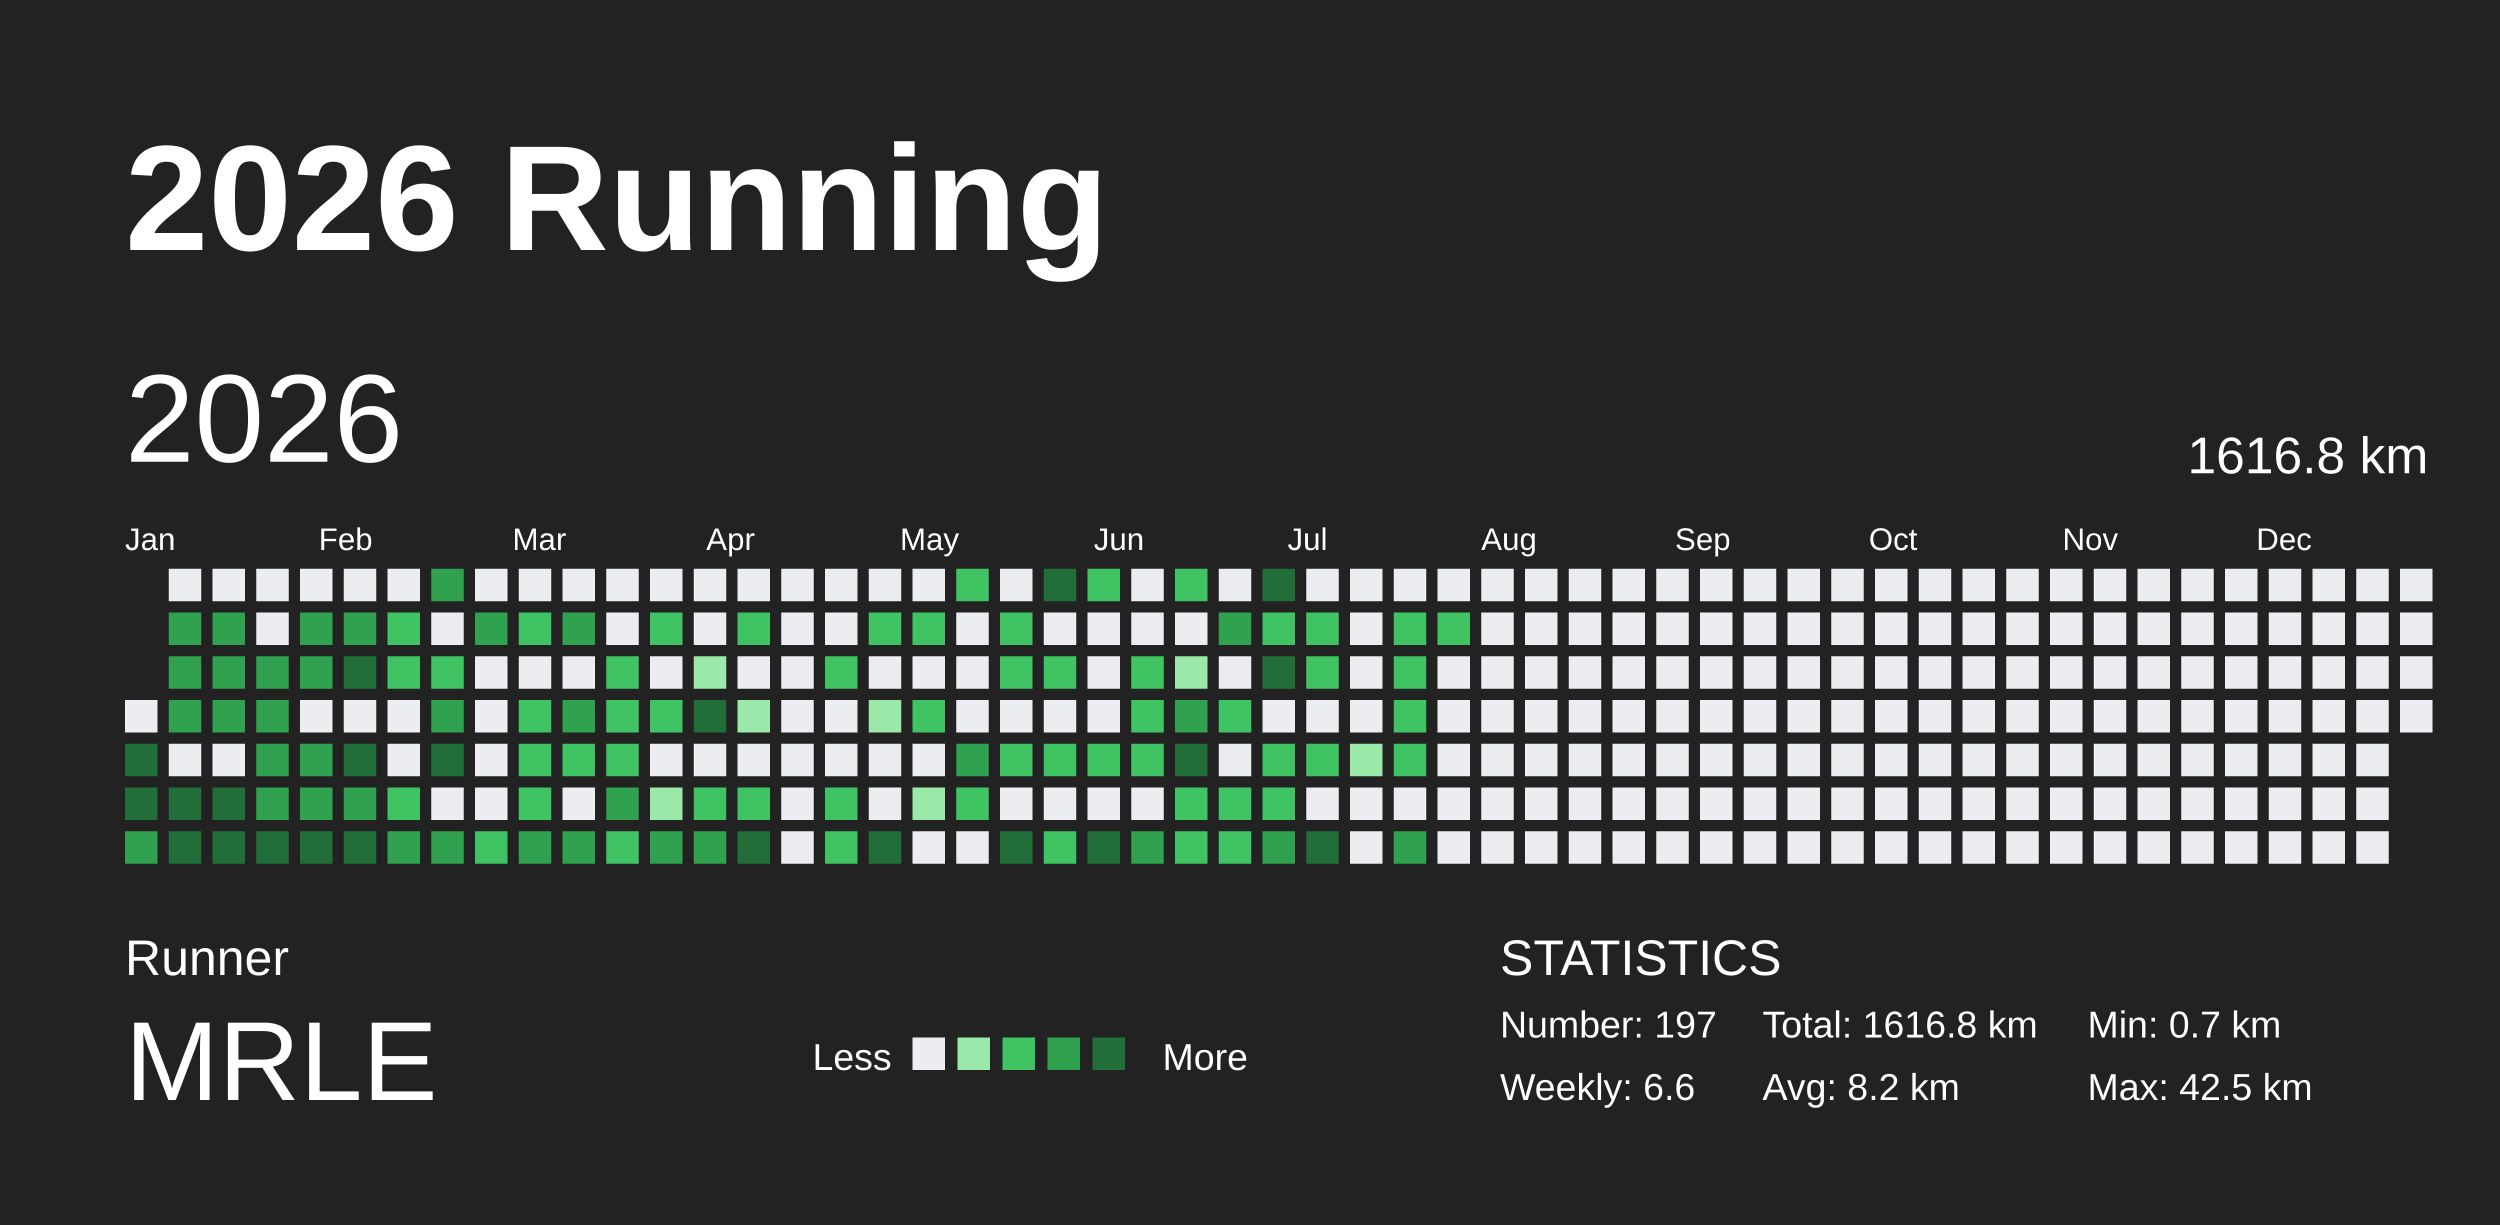
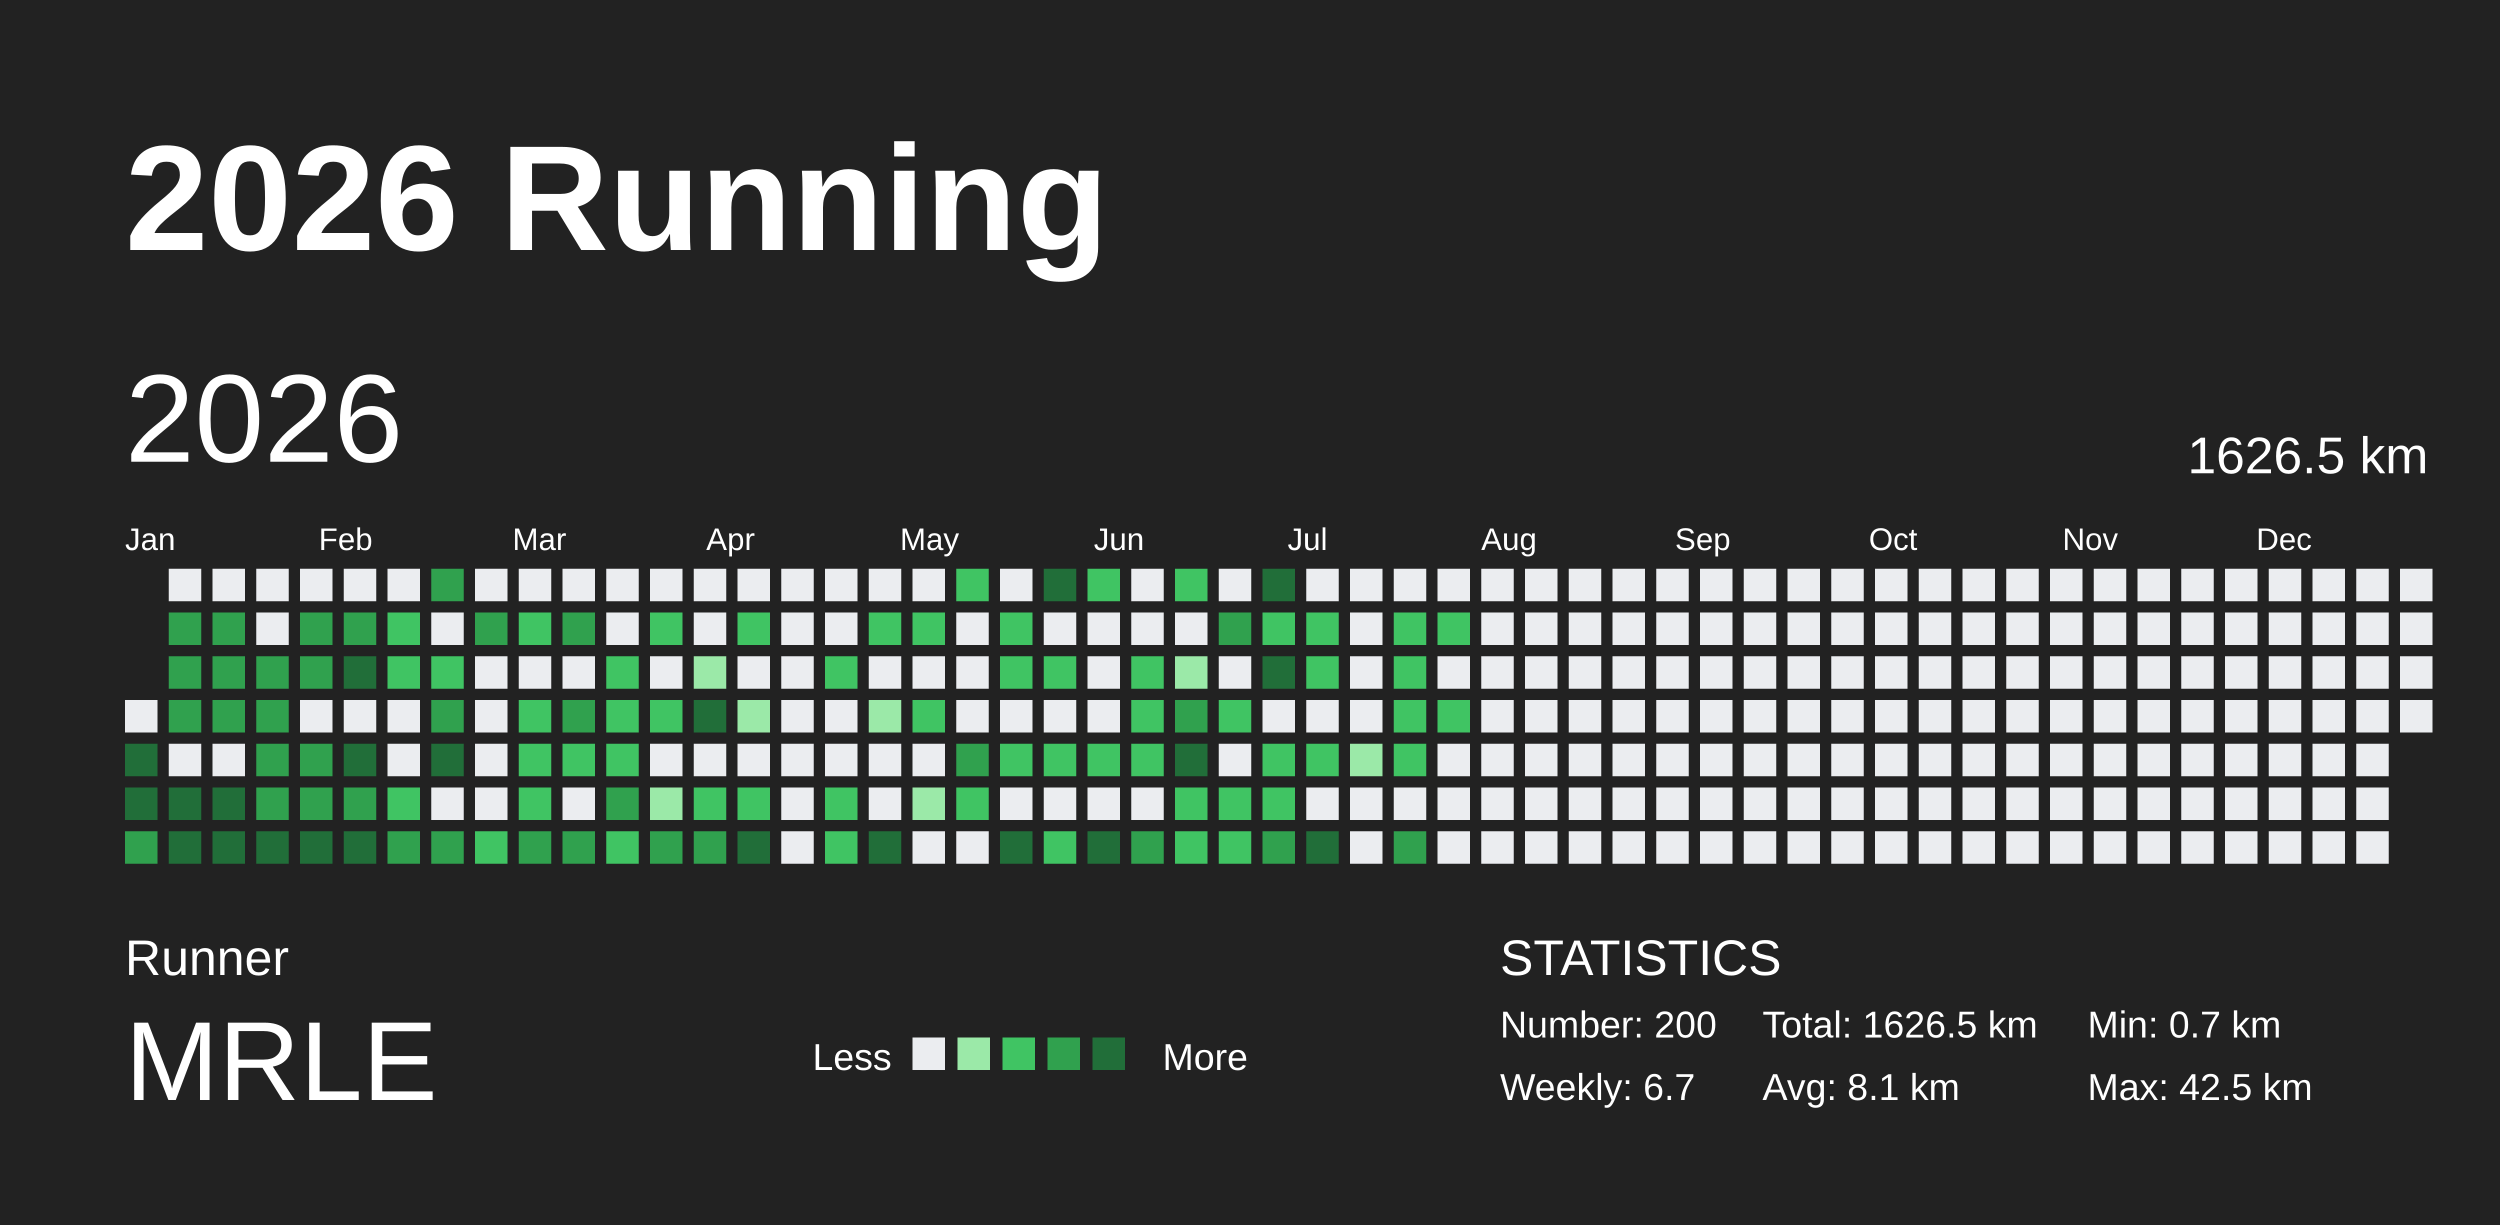
<svg xmlns="http://www.w3.org/2000/svg" baseProfile="full" height="98mm" version="1.1" viewBox="0,0,200,98" width="200mm">
  <defs />
  <rect fill="#222222" height="98" width="200" x="0" y="0" />
  <text fill="#FFFFFF" style="font-size:12px; font-family:Arial; font-weight:bold;" x="10" y="20">2026 Running</text>
  <text fill="#FFFFFF" style="font-size:4px; font-family:Arial" x="10" y="78">Runner</text>
  <text fill="#FFFFFF" style="font-size:9px; font-family:Arial" x="10" y="88">MRLE</text>
  <text fill="#FFFFFF" style="font-size:3px; font-family:Arial" x="65" y="85.6">Less</text>
  <rect fill="#ebedf0" height="2.6" width="2.6" x="73" y="83" />
  <rect fill="#9be9a8" height="2.6" width="2.6" x="76.6" y="83" />
  <rect fill="#40c463" height="2.6" width="2.6" x="80.2" y="83" />
  <rect fill="#30a14e" height="2.6" width="2.6" x="83.8" y="83" />
  <rect fill="#216e39" height="2.6" width="2.6" x="87.4" y="83" />
  <text fill="#FFFFFF" style="font-size:3px; font-family:Arial" x="93" y="85.6">More</text>
  <text fill="#FFFFFF" style="font-size:4px; font-family:Arial" x="120" y="78">STATISTICS</text>
-   <text fill="#FFFFFF" style="font-size:3px; font-family:Arial" x="120" y="83">Number: 197</text>
-   <text fill="#FFFFFF" style="font-size:3px; font-family:Arial" x="120" y="88">Weekly: 6.6</text>
-   <text fill="#FFFFFF" style="font-size:3px; font-family:Arial" x="141" y="83">Total: 1616.8 km</text>
-   <text fill="#FFFFFF" style="font-size:3px; font-family:Arial" x="141" y="88">Avg: 8.2 km</text>
+   <text fill="#FFFFFF" style="font-size:3px; font-family:Arial" x="120" y="83">Number: 200</text>
+   <text fill="#FFFFFF" style="font-size:3px; font-family:Arial" x="120" y="88">Weekly: 6.7</text>
+   <text fill="#FFFFFF" style="font-size:3px; font-family:Arial" x="141" y="83">Total: 1626.5 km</text>
+   <text fill="#FFFFFF" style="font-size:3px; font-family:Arial" x="141" y="88">Avg: 8.1 km</text>
  <text fill="#FFFFFF" style="font-size:3px; font-family:Arial" x="167" y="83">Min: 0.7 km</text>
  <text fill="#FFFFFF" style="font-size:3px; font-family:Arial" x="167" y="88">Max: 42.5 km</text>
  <text dominant-baseline="hanging" fill="#FFFFFF" style="font-size:10.0px; font-family:Arial;" x="10" y="30">2026</text>
-   <text dominant-baseline="hanging" fill="#FFFFFF" style="font-size:4.125px; font-family:Arial;" x="175" y="35">1616.8 km</text>
+   <text dominant-baseline="hanging" fill="#FFFFFF" style="font-size:4.125px; font-family:Arial;" x="175" y="35">1626.5 km</text>
  <text fill="#FFFFFF" style="font-size:2.5px; font-family:Arial" x="10.0" y="44">Jan</text>
  <text fill="#FFFFFF" style="font-size:2.5px; font-family:Arial" x="25.5" y="44">Feb</text>
  <text fill="#FFFFFF" style="font-size:2.5px; font-family:Arial" x="41.0" y="44">Mar</text>
  <text fill="#FFFFFF" style="font-size:2.5px; font-family:Arial" x="56.5" y="44">Apr</text>
  <text fill="#FFFFFF" style="font-size:2.5px; font-family:Arial" x="72.0" y="44">May</text>
  <text fill="#FFFFFF" style="font-size:2.5px; font-family:Arial" x="87.5" y="44">Jun</text>
  <text fill="#FFFFFF" style="font-size:2.5px; font-family:Arial" x="103.0" y="44">Jul</text>
  <text fill="#FFFFFF" style="font-size:2.5px; font-family:Arial" x="118.5" y="44">Aug</text>
  <text fill="#FFFFFF" style="font-size:2.5px; font-family:Arial" x="134.0" y="44">Sep</text>
  <text fill="#FFFFFF" style="font-size:2.5px; font-family:Arial" x="149.5" y="44">Oct</text>
  <text fill="#FFFFFF" style="font-size:2.5px; font-family:Arial" x="165.0" y="44">Nov</text>
  <text fill="#FFFFFF" style="font-size:2.5px; font-family:Arial" x="180.5" y="44">Dec</text>
  <rect fill="#ebedf0" height="2.6" width="2.6" x="10.0" y="56.0" />
  <rect fill="#216e39" height="2.6" width="2.6" x="10.0" y="59.5" />
  <rect fill="#216e39" height="2.6" width="2.6" x="10.0" y="63.0" />
  <rect fill="#30a14e" height="2.6" width="2.6" x="10.0" y="66.5" />
  <rect fill="#ebedf0" height="2.6" width="2.6" x="13.5" y="45.5" />
  <rect fill="#30a14e" height="2.6" width="2.6" x="13.5" y="49.0" />
  <rect fill="#30a14e" height="2.6" width="2.6" x="13.5" y="52.5" />
  <rect fill="#30a14e" height="2.6" width="2.6" x="13.5" y="56.0" />
  <rect fill="#ebedf0" height="2.6" width="2.6" x="13.5" y="59.5" />
  <rect fill="#216e39" height="2.6" width="2.6" x="13.5" y="63.0" />
  <rect fill="#216e39" height="2.6" width="2.6" x="13.5" y="66.5" />
  <rect fill="#ebedf0" height="2.6" width="2.6" x="17.0" y="45.5" />
  <rect fill="#30a14e" height="2.6" width="2.6" x="17.0" y="49.0" />
  <rect fill="#30a14e" height="2.6" width="2.6" x="17.0" y="52.5" />
  <rect fill="#30a14e" height="2.6" width="2.6" x="17.0" y="56.0" />
  <rect fill="#ebedf0" height="2.6" width="2.6" x="17.0" y="59.5" />
  <rect fill="#216e39" height="2.6" width="2.6" x="17.0" y="63.0" />
  <rect fill="#216e39" height="2.6" width="2.6" x="17.0" y="66.5" />
  <rect fill="#ebedf0" height="2.6" width="2.6" x="20.5" y="45.5" />
  <rect fill="#ebedf0" height="2.6" width="2.6" x="20.5" y="49.0" />
  <rect fill="#30a14e" height="2.6" width="2.6" x="20.5" y="52.5" />
  <rect fill="#30a14e" height="2.6" width="2.6" x="20.5" y="56.0" />
  <rect fill="#30a14e" height="2.6" width="2.6" x="20.5" y="59.5" />
  <rect fill="#30a14e" height="2.6" width="2.6" x="20.5" y="63.0" />
  <rect fill="#216e39" height="2.6" width="2.6" x="20.5" y="66.5" />
  <rect fill="#ebedf0" height="2.6" width="2.6" x="24.0" y="45.5" />
  <rect fill="#30a14e" height="2.6" width="2.6" x="24.0" y="49.0" />
  <rect fill="#30a14e" height="2.6" width="2.6" x="24.0" y="52.5" />
  <rect fill="#ebedf0" height="2.6" width="2.6" x="24.0" y="56.0" />
  <rect fill="#30a14e" height="2.6" width="2.6" x="24.0" y="59.5" />
  <rect fill="#30a14e" height="2.6" width="2.6" x="24.0" y="63.0" />
  <rect fill="#216e39" height="2.6" width="2.6" x="24.0" y="66.5" />
  <rect fill="#ebedf0" height="2.6" width="2.6" x="27.5" y="45.5" />
  <rect fill="#30a14e" height="2.6" width="2.6" x="27.5" y="49.0" />
  <rect fill="#216e39" height="2.6" width="2.6" x="27.5" y="52.5" />
  <rect fill="#ebedf0" height="2.6" width="2.6" x="27.5" y="56.0" />
  <rect fill="#216e39" height="2.6" width="2.6" x="27.5" y="59.5" />
  <rect fill="#30a14e" height="2.6" width="2.6" x="27.5" y="63.0" />
  <rect fill="#216e39" height="2.6" width="2.6" x="27.5" y="66.5" />
  <rect fill="#ebedf0" height="2.6" width="2.6" x="31.0" y="45.5" />
  <rect fill="#40c463" height="2.6" width="2.6" x="31.0" y="49.0" />
  <rect fill="#40c463" height="2.6" width="2.6" x="31.0" y="52.5" />
  <rect fill="#ebedf0" height="2.6" width="2.6" x="31.0" y="56.0" />
  <rect fill="#ebedf0" height="2.6" width="2.6" x="31.0" y="59.5" />
  <rect fill="#40c463" height="2.6" width="2.6" x="31.0" y="63.0" />
  <rect fill="#30a14e" height="2.6" width="2.6" x="31.0" y="66.5" />
  <rect fill="#30a14e" height="2.6" width="2.6" x="34.5" y="45.5" />
  <rect fill="#ebedf0" height="2.6" width="2.6" x="34.5" y="49.0" />
  <rect fill="#40c463" height="2.6" width="2.6" x="34.5" y="52.5" />
  <rect fill="#30a14e" height="2.6" width="2.6" x="34.5" y="56.0" />
  <rect fill="#216e39" height="2.6" width="2.6" x="34.5" y="59.5" />
  <rect fill="#ebedf0" height="2.6" width="2.6" x="34.5" y="63.0" />
  <rect fill="#30a14e" height="2.6" width="2.6" x="34.5" y="66.5" />
  <rect fill="#ebedf0" height="2.6" width="2.6" x="38.0" y="45.5" />
  <rect fill="#30a14e" height="2.6" width="2.6" x="38.0" y="49.0" />
  <rect fill="#ebedf0" height="2.6" width="2.6" x="38.0" y="52.5" />
  <rect fill="#ebedf0" height="2.6" width="2.6" x="38.0" y="56.0" />
  <rect fill="#ebedf0" height="2.6" width="2.6" x="38.0" y="59.5" />
  <rect fill="#ebedf0" height="2.6" width="2.6" x="38.0" y="63.0" />
  <rect fill="#40c463" height="2.6" width="2.6" x="38.0" y="66.5" />
  <rect fill="#ebedf0" height="2.6" width="2.6" x="41.5" y="45.5" />
  <rect fill="#40c463" height="2.6" width="2.6" x="41.5" y="49.0" />
  <rect fill="#ebedf0" height="2.6" width="2.6" x="41.5" y="52.5" />
  <rect fill="#40c463" height="2.6" width="2.6" x="41.5" y="56.0" />
  <rect fill="#40c463" height="2.6" width="2.6" x="41.5" y="59.5" />
  <rect fill="#40c463" height="2.6" width="2.6" x="41.5" y="63.0" />
  <rect fill="#30a14e" height="2.6" width="2.6" x="41.5" y="66.5" />
  <rect fill="#ebedf0" height="2.6" width="2.6" x="45.0" y="45.5" />
  <rect fill="#30a14e" height="2.6" width="2.6" x="45.0" y="49.0" />
  <rect fill="#ebedf0" height="2.6" width="2.6" x="45.0" y="52.5" />
  <rect fill="#30a14e" height="2.6" width="2.6" x="45.0" y="56.0" />
  <rect fill="#40c463" height="2.6" width="2.6" x="45.0" y="59.5" />
  <rect fill="#ebedf0" height="2.6" width="2.6" x="45.0" y="63.0" />
  <rect fill="#30a14e" height="2.6" width="2.6" x="45.0" y="66.5" />
  <rect fill="#ebedf0" height="2.6" width="2.6" x="48.5" y="45.5" />
  <rect fill="#ebedf0" height="2.6" width="2.6" x="48.5" y="49.0" />
  <rect fill="#40c463" height="2.6" width="2.6" x="48.5" y="52.5" />
  <rect fill="#40c463" height="2.6" width="2.6" x="48.5" y="56.0" />
  <rect fill="#40c463" height="2.6" width="2.6" x="48.5" y="59.5" />
  <rect fill="#30a14e" height="2.6" width="2.6" x="48.5" y="63.0" />
  <rect fill="#40c463" height="2.6" width="2.6" x="48.5" y="66.5" />
  <rect fill="#ebedf0" height="2.6" width="2.6" x="52.0" y="45.5" />
  <rect fill="#40c463" height="2.6" width="2.6" x="52.0" y="49.0" />
  <rect fill="#ebedf0" height="2.6" width="2.6" x="52.0" y="52.5" />
  <rect fill="#40c463" height="2.6" width="2.6" x="52.0" y="56.0" />
  <rect fill="#ebedf0" height="2.6" width="2.6" x="52.0" y="59.5" />
  <rect fill="#9be9a8" height="2.6" width="2.6" x="52.0" y="63.0" />
  <rect fill="#30a14e" height="2.6" width="2.6" x="52.0" y="66.5" />
  <rect fill="#ebedf0" height="2.6" width="2.6" x="55.5" y="45.5" />
  <rect fill="#ebedf0" height="2.6" width="2.6" x="55.5" y="49.0" />
  <rect fill="#9be9a8" height="2.6" width="2.6" x="55.5" y="52.5" />
  <rect fill="#216e39" height="2.6" width="2.6" x="55.5" y="56.0" />
  <rect fill="#ebedf0" height="2.6" width="2.6" x="55.5" y="59.5" />
  <rect fill="#40c463" height="2.6" width="2.6" x="55.5" y="63.0" />
  <rect fill="#30a14e" height="2.6" width="2.6" x="55.5" y="66.5" />
  <rect fill="#ebedf0" height="2.6" width="2.6" x="59.0" y="45.5" />
  <rect fill="#40c463" height="2.6" width="2.6" x="59.0" y="49.0" />
  <rect fill="#ebedf0" height="2.6" width="2.6" x="59.0" y="52.5" />
  <rect fill="#9be9a8" height="2.6" width="2.6" x="59.0" y="56.0" />
  <rect fill="#ebedf0" height="2.6" width="2.6" x="59.0" y="59.5" />
  <rect fill="#40c463" height="2.6" width="2.6" x="59.0" y="63.0" />
  <rect fill="#216e39" height="2.6" width="2.6" x="59.0" y="66.5" />
  <rect fill="#ebedf0" height="2.6" width="2.6" x="62.5" y="45.5" />
  <rect fill="#ebedf0" height="2.6" width="2.6" x="62.5" y="49.0" />
  <rect fill="#ebedf0" height="2.6" width="2.6" x="62.5" y="52.5" />
  <rect fill="#ebedf0" height="2.6" width="2.6" x="62.5" y="56.0" />
  <rect fill="#ebedf0" height="2.6" width="2.6" x="62.5" y="59.5" />
  <rect fill="#ebedf0" height="2.6" width="2.6" x="62.5" y="63.0" />
  <rect fill="#ebedf0" height="2.6" width="2.6" x="62.5" y="66.5" />
  <rect fill="#ebedf0" height="2.6" width="2.6" x="66.0" y="45.5" />
  <rect fill="#ebedf0" height="2.6" width="2.6" x="66.0" y="49.0" />
  <rect fill="#40c463" height="2.6" width="2.6" x="66.0" y="52.5" />
  <rect fill="#ebedf0" height="2.6" width="2.6" x="66.0" y="56.0" />
  <rect fill="#ebedf0" height="2.6" width="2.6" x="66.0" y="59.5" />
  <rect fill="#40c463" height="2.6" width="2.6" x="66.0" y="63.0" />
  <rect fill="#40c463" height="2.6" width="2.6" x="66.0" y="66.5" />
  <rect fill="#ebedf0" height="2.6" width="2.6" x="69.5" y="45.5" />
  <rect fill="#40c463" height="2.6" width="2.6" x="69.5" y="49.0" />
  <rect fill="#ebedf0" height="2.6" width="2.6" x="69.5" y="52.5" />
  <rect fill="#9be9a8" height="2.6" width="2.6" x="69.5" y="56.0" />
  <rect fill="#ebedf0" height="2.6" width="2.6" x="69.5" y="59.5" />
  <rect fill="#ebedf0" height="2.6" width="2.6" x="69.5" y="63.0" />
  <rect fill="#216e39" height="2.6" width="2.6" x="69.5" y="66.5" />
  <rect fill="#ebedf0" height="2.6" width="2.6" x="73.0" y="45.5" />
  <rect fill="#40c463" height="2.6" width="2.6" x="73.0" y="49.0" />
  <rect fill="#ebedf0" height="2.6" width="2.6" x="73.0" y="52.5" />
  <rect fill="#40c463" height="2.6" width="2.6" x="73.0" y="56.0" />
  <rect fill="#ebedf0" height="2.6" width="2.6" x="73.0" y="59.5" />
  <rect fill="#9be9a8" height="2.6" width="2.6" x="73.0" y="63.0" />
  <rect fill="#ebedf0" height="2.6" width="2.6" x="73.0" y="66.5" />
  <rect fill="#40c463" height="2.6" width="2.6" x="76.5" y="45.5" />
  <rect fill="#ebedf0" height="2.6" width="2.6" x="76.5" y="49.0" />
  <rect fill="#ebedf0" height="2.6" width="2.6" x="76.5" y="52.5" />
  <rect fill="#ebedf0" height="2.6" width="2.6" x="76.5" y="56.0" />
  <rect fill="#30a14e" height="2.6" width="2.6" x="76.5" y="59.5" />
  <rect fill="#40c463" height="2.6" width="2.6" x="76.5" y="63.0" />
  <rect fill="#ebedf0" height="2.6" width="2.6" x="76.5" y="66.5" />
  <rect fill="#ebedf0" height="2.6" width="2.6" x="80.0" y="45.5" />
  <rect fill="#40c463" height="2.6" width="2.6" x="80.0" y="49.0" />
  <rect fill="#40c463" height="2.6" width="2.6" x="80.0" y="52.5" />
  <rect fill="#ebedf0" height="2.6" width="2.6" x="80.0" y="56.0" />
  <rect fill="#40c463" height="2.6" width="2.6" x="80.0" y="59.5" />
  <rect fill="#ebedf0" height="2.6" width="2.6" x="80.0" y="63.0" />
  <rect fill="#216e39" height="2.6" width="2.6" x="80.0" y="66.5" />
  <rect fill="#216e39" height="2.6" width="2.6" x="83.5" y="45.5" />
  <rect fill="#ebedf0" height="2.6" width="2.6" x="83.5" y="49.0" />
  <rect fill="#40c463" height="2.6" width="2.6" x="83.5" y="52.5" />
  <rect fill="#ebedf0" height="2.6" width="2.6" x="83.5" y="56.0" />
  <rect fill="#40c463" height="2.6" width="2.6" x="83.5" y="59.5" />
  <rect fill="#ebedf0" height="2.6" width="2.6" x="83.5" y="63.0" />
  <rect fill="#40c463" height="2.6" width="2.6" x="83.5" y="66.5" />
  <rect fill="#40c463" height="2.6" width="2.6" x="87.0" y="45.5" />
  <rect fill="#ebedf0" height="2.6" width="2.6" x="87.0" y="49.0" />
  <rect fill="#ebedf0" height="2.6" width="2.6" x="87.0" y="52.5" />
  <rect fill="#ebedf0" height="2.6" width="2.6" x="87.0" y="56.0" />
  <rect fill="#40c463" height="2.6" width="2.6" x="87.0" y="59.5" />
  <rect fill="#ebedf0" height="2.6" width="2.6" x="87.0" y="63.0" />
  <rect fill="#216e39" height="2.6" width="2.6" x="87.0" y="66.5" />
  <rect fill="#ebedf0" height="2.6" width="2.6" x="90.5" y="45.5" />
  <rect fill="#ebedf0" height="2.6" width="2.6" x="90.5" y="49.0" />
  <rect fill="#40c463" height="2.6" width="2.6" x="90.5" y="52.5" />
  <rect fill="#40c463" height="2.6" width="2.6" x="90.5" y="56.0" />
  <rect fill="#40c463" height="2.6" width="2.6" x="90.5" y="59.5" />
  <rect fill="#ebedf0" height="2.6" width="2.6" x="90.5" y="63.0" />
  <rect fill="#30a14e" height="2.6" width="2.6" x="90.5" y="66.5" />
  <rect fill="#40c463" height="2.6" width="2.6" x="94.0" y="45.5" />
  <rect fill="#ebedf0" height="2.6" width="2.6" x="94.0" y="49.0" />
  <rect fill="#9be9a8" height="2.6" width="2.6" x="94.0" y="52.5" />
  <rect fill="#30a14e" height="2.6" width="2.6" x="94.0" y="56.0" />
  <rect fill="#216e39" height="2.6" width="2.6" x="94.0" y="59.5" />
  <rect fill="#40c463" height="2.6" width="2.6" x="94.0" y="63.0" />
  <rect fill="#40c463" height="2.6" width="2.6" x="94.0" y="66.5" />
  <rect fill="#ebedf0" height="2.6" width="2.6" x="97.5" y="45.5" />
  <rect fill="#30a14e" height="2.6" width="2.6" x="97.5" y="49.0" />
  <rect fill="#ebedf0" height="2.6" width="2.6" x="97.5" y="52.5" />
  <rect fill="#40c463" height="2.6" width="2.6" x="97.5" y="56.0" />
  <rect fill="#ebedf0" height="2.6" width="2.6" x="97.5" y="59.5" />
  <rect fill="#40c463" height="2.6" width="2.6" x="97.5" y="63.0" />
  <rect fill="#40c463" height="2.6" width="2.6" x="97.5" y="66.5" />
  <rect fill="#216e39" height="2.6" width="2.6" x="101.0" y="45.5" />
  <rect fill="#40c463" height="2.6" width="2.6" x="101.0" y="49.0" />
  <rect fill="#216e39" height="2.6" width="2.6" x="101.0" y="52.5" />
  <rect fill="#ebedf0" height="2.6" width="2.6" x="101.0" y="56.0" />
  <rect fill="#40c463" height="2.6" width="2.6" x="101.0" y="59.5" />
  <rect fill="#40c463" height="2.6" width="2.6" x="101.0" y="63.0" />
  <rect fill="#30a14e" height="2.6" width="2.6" x="101.0" y="66.5" />
  <rect fill="#ebedf0" height="2.6" width="2.6" x="104.5" y="45.5" />
  <rect fill="#40c463" height="2.6" width="2.6" x="104.5" y="49.0" />
  <rect fill="#40c463" height="2.6" width="2.6" x="104.5" y="52.5" />
  <rect fill="#ebedf0" height="2.6" width="2.6" x="104.5" y="56.0" />
  <rect fill="#40c463" height="2.6" width="2.6" x="104.5" y="59.5" />
  <rect fill="#ebedf0" height="2.6" width="2.6" x="104.5" y="63.0" />
  <rect fill="#216e39" height="2.6" width="2.6" x="104.5" y="66.5" />
  <rect fill="#ebedf0" height="2.6" width="2.6" x="108.0" y="45.5" />
  <rect fill="#ebedf0" height="2.6" width="2.6" x="108.0" y="49.0" />
  <rect fill="#ebedf0" height="2.6" width="2.6" x="108.0" y="52.5" />
  <rect fill="#ebedf0" height="2.6" width="2.6" x="108.0" y="56.0" />
  <rect fill="#9be9a8" height="2.6" width="2.6" x="108.0" y="59.5" />
  <rect fill="#ebedf0" height="2.6" width="2.6" x="108.0" y="63.0" />
  <rect fill="#ebedf0" height="2.6" width="2.6" x="108.0" y="66.5" />
  <rect fill="#ebedf0" height="2.6" width="2.6" x="111.5" y="45.5" />
  <rect fill="#40c463" height="2.6" width="2.6" x="111.5" y="49.0" />
  <rect fill="#40c463" height="2.6" width="2.6" x="111.5" y="52.5" />
  <rect fill="#40c463" height="2.6" width="2.6" x="111.5" y="56.0" />
  <rect fill="#40c463" height="2.6" width="2.6" x="111.5" y="59.5" />
  <rect fill="#ebedf0" height="2.6" width="2.6" x="111.5" y="63.0" />
  <rect fill="#30a14e" height="2.6" width="2.6" x="111.5" y="66.5" />
  <rect fill="#ebedf0" height="2.6" width="2.6" x="115.0" y="45.5" />
  <rect fill="#40c463" height="2.6" width="2.6" x="115.0" y="49.0" />
  <rect fill="#ebedf0" height="2.6" width="2.6" x="115.0" y="52.5" />
-   <rect fill="#ebedf0" height="2.6" width="2.6" x="115.0" y="56.0" />
+   <rect fill="#40c463" height="2.6" width="2.6" x="115.0" y="56.0" />
  <rect fill="#ebedf0" height="2.6" width="2.6" x="115.0" y="59.5" />
  <rect fill="#ebedf0" height="2.6" width="2.6" x="115.0" y="63.0" />
  <rect fill="#ebedf0" height="2.6" width="2.6" x="115.0" y="66.5" />
  <rect fill="#ebedf0" height="2.6" width="2.6" x="118.5" y="45.5" />
  <rect fill="#ebedf0" height="2.6" width="2.6" x="118.5" y="49.0" />
  <rect fill="#ebedf0" height="2.6" width="2.6" x="118.5" y="52.5" />
  <rect fill="#ebedf0" height="2.6" width="2.6" x="118.5" y="56.0" />
  <rect fill="#ebedf0" height="2.6" width="2.6" x="118.5" y="59.5" />
  <rect fill="#ebedf0" height="2.6" width="2.6" x="118.5" y="63.0" />
  <rect fill="#ebedf0" height="2.6" width="2.6" x="118.5" y="66.5" />
  <rect fill="#ebedf0" height="2.6" width="2.6" x="122.0" y="45.5" />
  <rect fill="#ebedf0" height="2.6" width="2.6" x="122.0" y="49.0" />
  <rect fill="#ebedf0" height="2.6" width="2.6" x="122.0" y="52.5" />
  <rect fill="#ebedf0" height="2.6" width="2.6" x="122.0" y="56.0" />
  <rect fill="#ebedf0" height="2.6" width="2.6" x="122.0" y="59.5" />
  <rect fill="#ebedf0" height="2.6" width="2.6" x="122.0" y="63.0" />
  <rect fill="#ebedf0" height="2.6" width="2.6" x="122.0" y="66.5" />
  <rect fill="#ebedf0" height="2.6" width="2.6" x="125.5" y="45.5" />
  <rect fill="#ebedf0" height="2.6" width="2.6" x="125.5" y="49.0" />
  <rect fill="#ebedf0" height="2.6" width="2.6" x="125.5" y="52.5" />
  <rect fill="#ebedf0" height="2.6" width="2.6" x="125.5" y="56.0" />
  <rect fill="#ebedf0" height="2.6" width="2.6" x="125.5" y="59.5" />
  <rect fill="#ebedf0" height="2.6" width="2.6" x="125.5" y="63.0" />
  <rect fill="#ebedf0" height="2.6" width="2.6" x="125.5" y="66.5" />
  <rect fill="#ebedf0" height="2.6" width="2.6" x="129.0" y="45.5" />
  <rect fill="#ebedf0" height="2.6" width="2.6" x="129.0" y="49.0" />
  <rect fill="#ebedf0" height="2.6" width="2.6" x="129.0" y="52.5" />
  <rect fill="#ebedf0" height="2.6" width="2.6" x="129.0" y="56.0" />
  <rect fill="#ebedf0" height="2.6" width="2.6" x="129.0" y="59.5" />
  <rect fill="#ebedf0" height="2.6" width="2.6" x="129.0" y="63.0" />
  <rect fill="#ebedf0" height="2.6" width="2.6" x="129.0" y="66.5" />
  <rect fill="#ebedf0" height="2.6" width="2.6" x="132.5" y="45.5" />
  <rect fill="#ebedf0" height="2.6" width="2.6" x="132.5" y="49.0" />
  <rect fill="#ebedf0" height="2.6" width="2.6" x="132.5" y="52.5" />
  <rect fill="#ebedf0" height="2.6" width="2.6" x="132.5" y="56.0" />
  <rect fill="#ebedf0" height="2.6" width="2.6" x="132.5" y="59.5" />
  <rect fill="#ebedf0" height="2.6" width="2.6" x="132.5" y="63.0" />
  <rect fill="#ebedf0" height="2.6" width="2.6" x="132.5" y="66.5" />
  <rect fill="#ebedf0" height="2.6" width="2.6" x="136.0" y="45.5" />
  <rect fill="#ebedf0" height="2.6" width="2.6" x="136.0" y="49.0" />
  <rect fill="#ebedf0" height="2.6" width="2.6" x="136.0" y="52.5" />
  <rect fill="#ebedf0" height="2.6" width="2.6" x="136.0" y="56.0" />
  <rect fill="#ebedf0" height="2.6" width="2.6" x="136.0" y="59.5" />
  <rect fill="#ebedf0" height="2.6" width="2.6" x="136.0" y="63.0" />
  <rect fill="#ebedf0" height="2.6" width="2.6" x="136.0" y="66.5" />
  <rect fill="#ebedf0" height="2.6" width="2.6" x="139.5" y="45.5" />
  <rect fill="#ebedf0" height="2.6" width="2.6" x="139.5" y="49.0" />
  <rect fill="#ebedf0" height="2.6" width="2.6" x="139.5" y="52.5" />
  <rect fill="#ebedf0" height="2.6" width="2.6" x="139.5" y="56.0" />
  <rect fill="#ebedf0" height="2.6" width="2.6" x="139.5" y="59.5" />
  <rect fill="#ebedf0" height="2.6" width="2.6" x="139.5" y="63.0" />
  <rect fill="#ebedf0" height="2.6" width="2.6" x="139.5" y="66.5" />
  <rect fill="#ebedf0" height="2.6" width="2.6" x="143.0" y="45.5" />
  <rect fill="#ebedf0" height="2.6" width="2.6" x="143.0" y="49.0" />
  <rect fill="#ebedf0" height="2.6" width="2.6" x="143.0" y="52.5" />
  <rect fill="#ebedf0" height="2.6" width="2.6" x="143.0" y="56.0" />
  <rect fill="#ebedf0" height="2.6" width="2.6" x="143.0" y="59.5" />
  <rect fill="#ebedf0" height="2.6" width="2.6" x="143.0" y="63.0" />
  <rect fill="#ebedf0" height="2.6" width="2.6" x="143.0" y="66.5" />
  <rect fill="#ebedf0" height="2.6" width="2.6" x="146.5" y="45.5" />
  <rect fill="#ebedf0" height="2.6" width="2.6" x="146.5" y="49.0" />
  <rect fill="#ebedf0" height="2.6" width="2.6" x="146.5" y="52.5" />
  <rect fill="#ebedf0" height="2.6" width="2.6" x="146.5" y="56.0" />
  <rect fill="#ebedf0" height="2.6" width="2.6" x="146.5" y="59.5" />
  <rect fill="#ebedf0" height="2.6" width="2.6" x="146.5" y="63.0" />
  <rect fill="#ebedf0" height="2.6" width="2.6" x="146.5" y="66.5" />
  <rect fill="#ebedf0" height="2.6" width="2.6" x="150.0" y="45.5" />
  <rect fill="#ebedf0" height="2.6" width="2.6" x="150.0" y="49.0" />
  <rect fill="#ebedf0" height="2.6" width="2.6" x="150.0" y="52.5" />
  <rect fill="#ebedf0" height="2.6" width="2.6" x="150.0" y="56.0" />
  <rect fill="#ebedf0" height="2.6" width="2.6" x="150.0" y="59.5" />
  <rect fill="#ebedf0" height="2.6" width="2.6" x="150.0" y="63.0" />
  <rect fill="#ebedf0" height="2.6" width="2.6" x="150.0" y="66.5" />
  <rect fill="#ebedf0" height="2.6" width="2.6" x="153.5" y="45.5" />
  <rect fill="#ebedf0" height="2.6" width="2.6" x="153.5" y="49.0" />
  <rect fill="#ebedf0" height="2.6" width="2.6" x="153.5" y="52.5" />
  <rect fill="#ebedf0" height="2.6" width="2.6" x="153.5" y="56.0" />
  <rect fill="#ebedf0" height="2.6" width="2.6" x="153.5" y="59.5" />
  <rect fill="#ebedf0" height="2.6" width="2.6" x="153.5" y="63.0" />
  <rect fill="#ebedf0" height="2.6" width="2.6" x="153.5" y="66.5" />
  <rect fill="#ebedf0" height="2.6" width="2.6" x="157.0" y="45.5" />
  <rect fill="#ebedf0" height="2.6" width="2.6" x="157.0" y="49.0" />
  <rect fill="#ebedf0" height="2.6" width="2.6" x="157.0" y="52.5" />
  <rect fill="#ebedf0" height="2.6" width="2.6" x="157.0" y="56.0" />
  <rect fill="#ebedf0" height="2.6" width="2.6" x="157.0" y="59.5" />
  <rect fill="#ebedf0" height="2.6" width="2.6" x="157.0" y="63.0" />
  <rect fill="#ebedf0" height="2.6" width="2.6" x="157.0" y="66.5" />
  <rect fill="#ebedf0" height="2.6" width="2.6" x="160.5" y="45.5" />
  <rect fill="#ebedf0" height="2.6" width="2.6" x="160.5" y="49.0" />
  <rect fill="#ebedf0" height="2.6" width="2.6" x="160.5" y="52.5" />
  <rect fill="#ebedf0" height="2.6" width="2.6" x="160.5" y="56.0" />
  <rect fill="#ebedf0" height="2.6" width="2.6" x="160.5" y="59.5" />
  <rect fill="#ebedf0" height="2.6" width="2.6" x="160.5" y="63.0" />
  <rect fill="#ebedf0" height="2.6" width="2.6" x="160.5" y="66.5" />
  <rect fill="#ebedf0" height="2.6" width="2.6" x="164.0" y="45.5" />
  <rect fill="#ebedf0" height="2.6" width="2.6" x="164.0" y="49.0" />
  <rect fill="#ebedf0" height="2.6" width="2.6" x="164.0" y="52.5" />
  <rect fill="#ebedf0" height="2.6" width="2.6" x="164.0" y="56.0" />
  <rect fill="#ebedf0" height="2.6" width="2.6" x="164.0" y="59.5" />
  <rect fill="#ebedf0" height="2.6" width="2.6" x="164.0" y="63.0" />
  <rect fill="#ebedf0" height="2.6" width="2.6" x="164.0" y="66.5" />
  <rect fill="#ebedf0" height="2.6" width="2.6" x="167.5" y="45.5" />
  <rect fill="#ebedf0" height="2.6" width="2.6" x="167.5" y="49.0" />
  <rect fill="#ebedf0" height="2.6" width="2.6" x="167.5" y="52.5" />
  <rect fill="#ebedf0" height="2.6" width="2.6" x="167.5" y="56.0" />
  <rect fill="#ebedf0" height="2.6" width="2.6" x="167.5" y="59.5" />
  <rect fill="#ebedf0" height="2.6" width="2.6" x="167.5" y="63.0" />
  <rect fill="#ebedf0" height="2.6" width="2.6" x="167.5" y="66.5" />
  <rect fill="#ebedf0" height="2.6" width="2.6" x="171.0" y="45.5" />
  <rect fill="#ebedf0" height="2.6" width="2.6" x="171.0" y="49.0" />
  <rect fill="#ebedf0" height="2.6" width="2.6" x="171.0" y="52.5" />
  <rect fill="#ebedf0" height="2.6" width="2.6" x="171.0" y="56.0" />
  <rect fill="#ebedf0" height="2.6" width="2.6" x="171.0" y="59.5" />
  <rect fill="#ebedf0" height="2.6" width="2.6" x="171.0" y="63.0" />
  <rect fill="#ebedf0" height="2.6" width="2.6" x="171.0" y="66.5" />
  <rect fill="#ebedf0" height="2.6" width="2.6" x="174.5" y="45.5" />
  <rect fill="#ebedf0" height="2.6" width="2.6" x="174.5" y="49.0" />
  <rect fill="#ebedf0" height="2.6" width="2.6" x="174.5" y="52.5" />
  <rect fill="#ebedf0" height="2.6" width="2.6" x="174.5" y="56.0" />
  <rect fill="#ebedf0" height="2.6" width="2.6" x="174.5" y="59.5" />
  <rect fill="#ebedf0" height="2.6" width="2.6" x="174.5" y="63.0" />
  <rect fill="#ebedf0" height="2.6" width="2.6" x="174.5" y="66.5" />
  <rect fill="#ebedf0" height="2.6" width="2.6" x="178.0" y="45.5" />
  <rect fill="#ebedf0" height="2.6" width="2.6" x="178.0" y="49.0" />
  <rect fill="#ebedf0" height="2.6" width="2.6" x="178.0" y="52.5" />
  <rect fill="#ebedf0" height="2.6" width="2.6" x="178.0" y="56.0" />
  <rect fill="#ebedf0" height="2.6" width="2.6" x="178.0" y="59.5" />
  <rect fill="#ebedf0" height="2.6" width="2.6" x="178.0" y="63.0" />
  <rect fill="#ebedf0" height="2.6" width="2.6" x="178.0" y="66.5" />
  <rect fill="#ebedf0" height="2.6" width="2.6" x="181.5" y="45.5" />
  <rect fill="#ebedf0" height="2.6" width="2.6" x="181.5" y="49.0" />
  <rect fill="#ebedf0" height="2.6" width="2.6" x="181.5" y="52.5" />
  <rect fill="#ebedf0" height="2.6" width="2.6" x="181.5" y="56.0" />
  <rect fill="#ebedf0" height="2.6" width="2.6" x="181.5" y="59.5" />
  <rect fill="#ebedf0" height="2.6" width="2.6" x="181.5" y="63.0" />
  <rect fill="#ebedf0" height="2.6" width="2.6" x="181.5" y="66.5" />
  <rect fill="#ebedf0" height="2.6" width="2.6" x="185.0" y="45.5" />
  <rect fill="#ebedf0" height="2.6" width="2.6" x="185.0" y="49.0" />
  <rect fill="#ebedf0" height="2.6" width="2.6" x="185.0" y="52.5" />
  <rect fill="#ebedf0" height="2.6" width="2.6" x="185.0" y="56.0" />
  <rect fill="#ebedf0" height="2.6" width="2.6" x="185.0" y="59.5" />
  <rect fill="#ebedf0" height="2.6" width="2.6" x="185.0" y="63.0" />
  <rect fill="#ebedf0" height="2.6" width="2.6" x="185.0" y="66.5" />
  <rect fill="#ebedf0" height="2.6" width="2.6" x="188.5" y="45.5" />
  <rect fill="#ebedf0" height="2.6" width="2.6" x="188.5" y="49.0" />
  <rect fill="#ebedf0" height="2.6" width="2.6" x="188.5" y="52.5" />
  <rect fill="#ebedf0" height="2.6" width="2.6" x="188.5" y="56.0" />
  <rect fill="#ebedf0" height="2.6" width="2.6" x="188.5" y="59.5" />
  <rect fill="#ebedf0" height="2.6" width="2.6" x="188.5" y="63.0" />
  <rect fill="#ebedf0" height="2.6" width="2.6" x="188.5" y="66.5" />
  <rect fill="#ebedf0" height="2.6" width="2.6" x="192.0" y="45.5" />
  <rect fill="#ebedf0" height="2.6" width="2.6" x="192.0" y="49.0" />
  <rect fill="#ebedf0" height="2.6" width="2.6" x="192.0" y="52.5" />
  <rect fill="#ebedf0" height="2.6" width="2.6" x="192.0" y="56.0" />
</svg>
